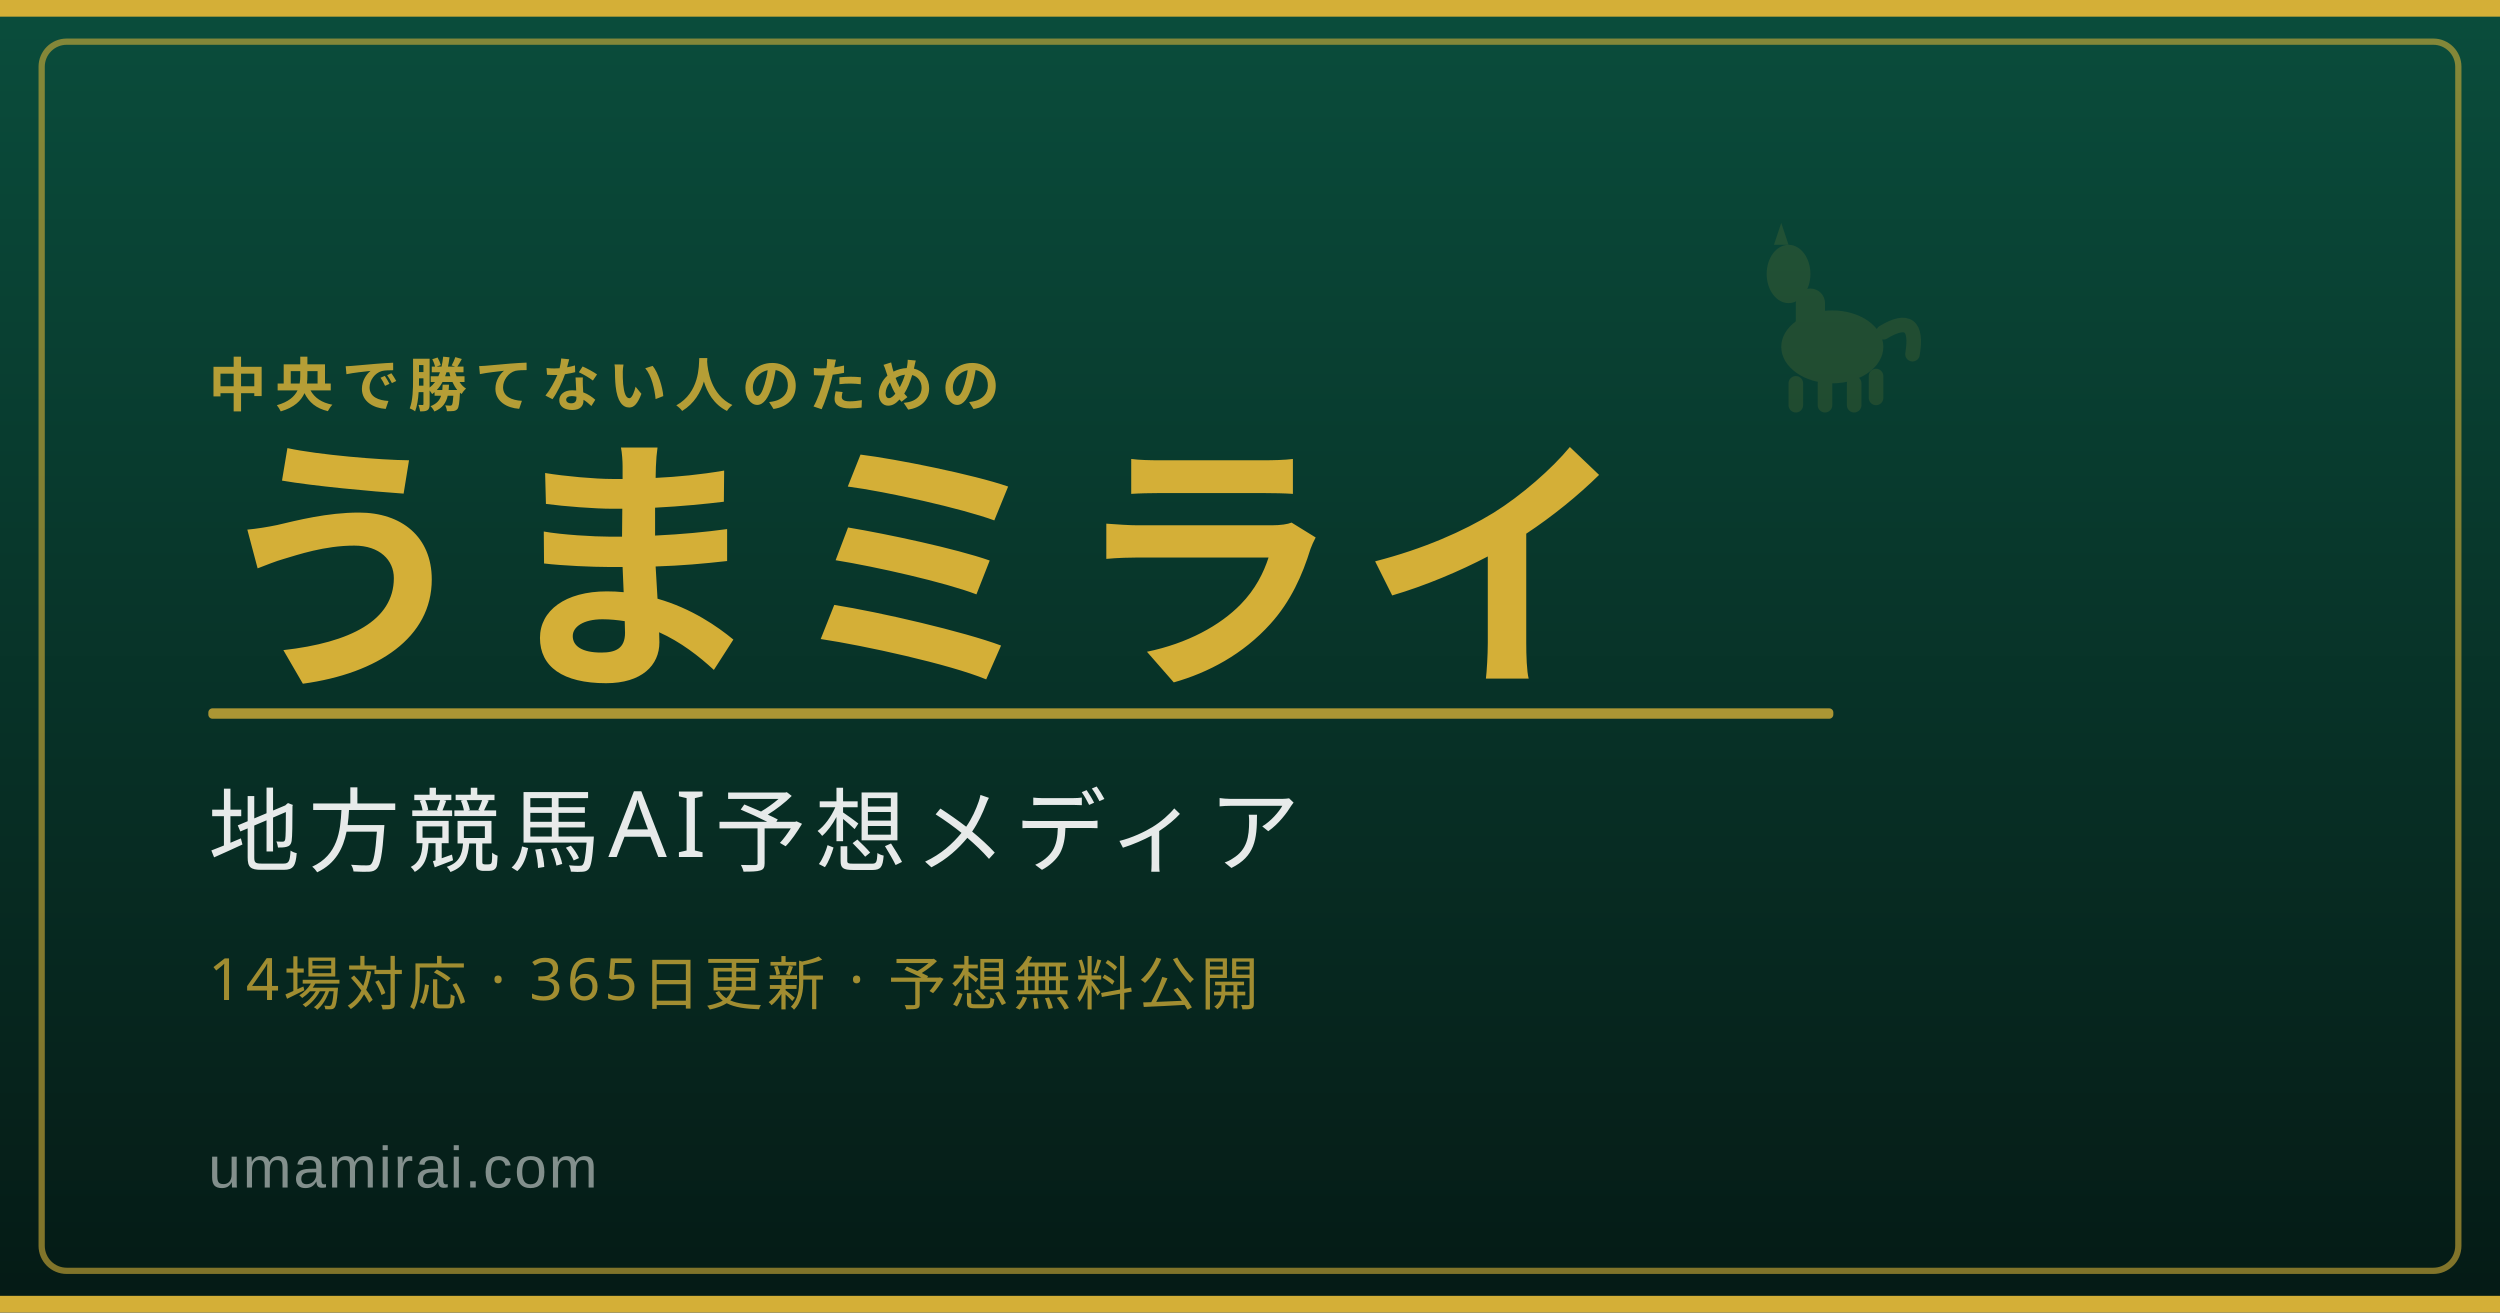
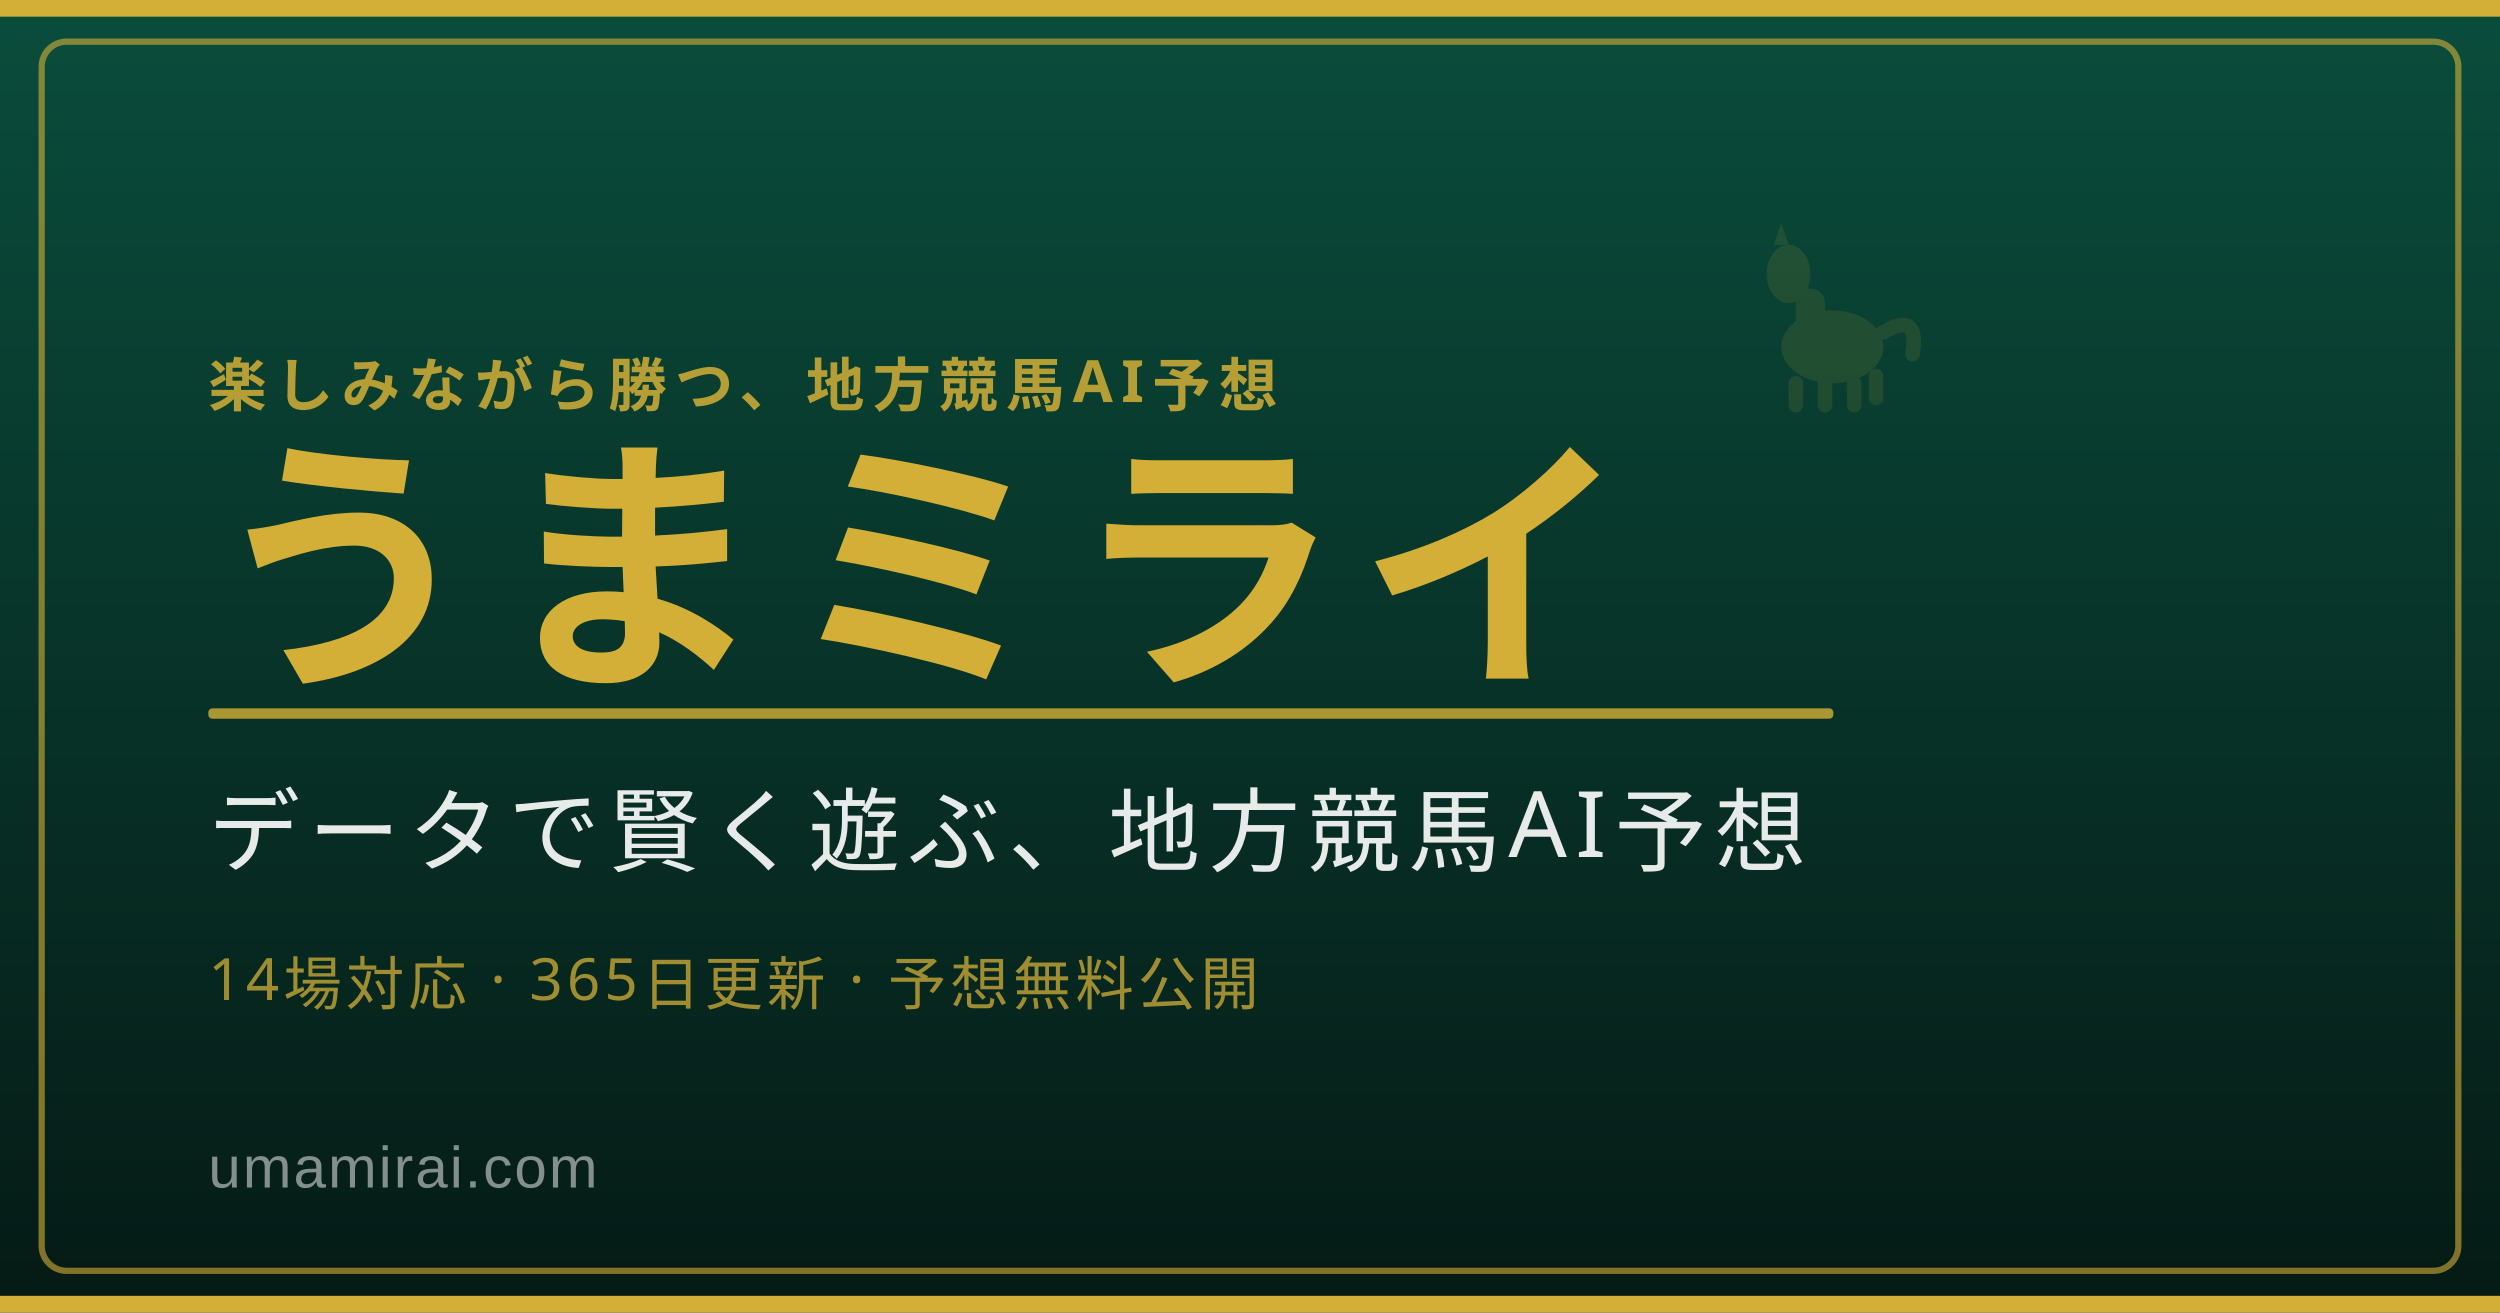
<svg xmlns="http://www.w3.org/2000/svg" viewBox="0 0 1200 630" width="1200" height="630">
  <defs>
    <linearGradient id="bgGrad" x1="0" y1="0" x2="0" y2="1">
      <stop offset="0%" stop-color="#0A4D3C" />
      <stop offset="100%" stop-color="#051A15" />
    </linearGradient>
  </defs>
  <rect width="1200" height="630" fill="url(#bgGrad)" />
  <rect x="20" y="20" width="1160" height="590" rx="12" fill="none" stroke="#D4AF37" stroke-width="3" opacity="0.6" />
  <rect x="0" y="0" width="1200" height="8" fill="#D4AF37" />
  <rect x="0" y="622" width="1200" height="8" fill="#D4AF37" />
  <g transform="translate(820, 100) scale(3.5)" opacity="0.12" fill="#D4AF37">
    <ellipse cx="17" cy="19" rx="7" ry="5" />
    <rect x="12" y="11" width="4" height="9" rx="2" />
    <ellipse cx="11" cy="9" rx="3" ry="4" />
    <polygon points="9,5 11,5 10,2" />
    <rect x="11" y="23" width="2" height="5" rx="1" />
    <rect x="15" y="23" width="2" height="5" rx="1" />
    <rect x="19" y="23" width="2" height="5" rx="1" />
    <rect x="22" y="22" width="2" height="5" rx="1" />
    <path d="M24 17 Q29 14 28 20" stroke="#D4AF37" stroke-width="2" fill="none" stroke-linecap="round" />
  </g>
-   <text x="100" y="195" font-family="'Hiragino Kaku Gothic ProN', 'Noto Sans JP', sans-serif" font-size="28" font-weight="700" fill="#D4AF37" opacity="0.85" letter-spacing="4">中央で勝てない人のための</text>
+   <text x="100" y="195" font-family="'Hiragino Kaku Gothic ProN', 'Noto Sans JP', sans-serif" font-size="28" font-weight="700" fill="#D4AF37" opacity="0.85" letter-spacing="4">楽しみながら勝つ、地方競馬AI予想</text>
  <text x="100" y="320" font-family="'Hiragino Kaku Gothic ProN', 'Noto Sans JP', sans-serif" font-size="130" font-weight="700" fill="#D4AF37" letter-spacing="8">うまミライ</text>
  <rect x="100" y="340" width="780" height="5" fill="#D4AF37" opacity="0.8" rx="2" />
-   <text x="100" y="415" font-family="'Hiragino Kaku Gothic ProN', 'Noto Sans JP', sans-serif" font-size="44" font-weight="400" fill="#FFFFFF" opacity="0.9" letter-spacing="4">地方競馬AI予想メディア</text>
+   <text x="100" y="415" font-family="'Hiragino Kaku Gothic ProN', 'Noto Sans JP', sans-serif" font-size="44" font-weight="400" fill="#FFFFFF" opacity="0.9" letter-spacing="4">データで賢く遊ぶ、地方競馬AI予想</text>
  <text x="100" y="480" font-family="'Hiragino Kaku Gothic ProN', 'Noto Sans JP', sans-serif" font-size="28" font-weight="300" fill="#D4AF37" opacity="0.75" letter-spacing="2">14場対応 · 365日更新 · 予想無料公開</text>
  <text x="100" y="570" font-family="'Helvetica Neue', Arial, sans-serif" font-size="28" font-weight="400" fill="#FFFFFF" opacity="0.5" letter-spacing="1">umamirai.com</text>
</svg>
